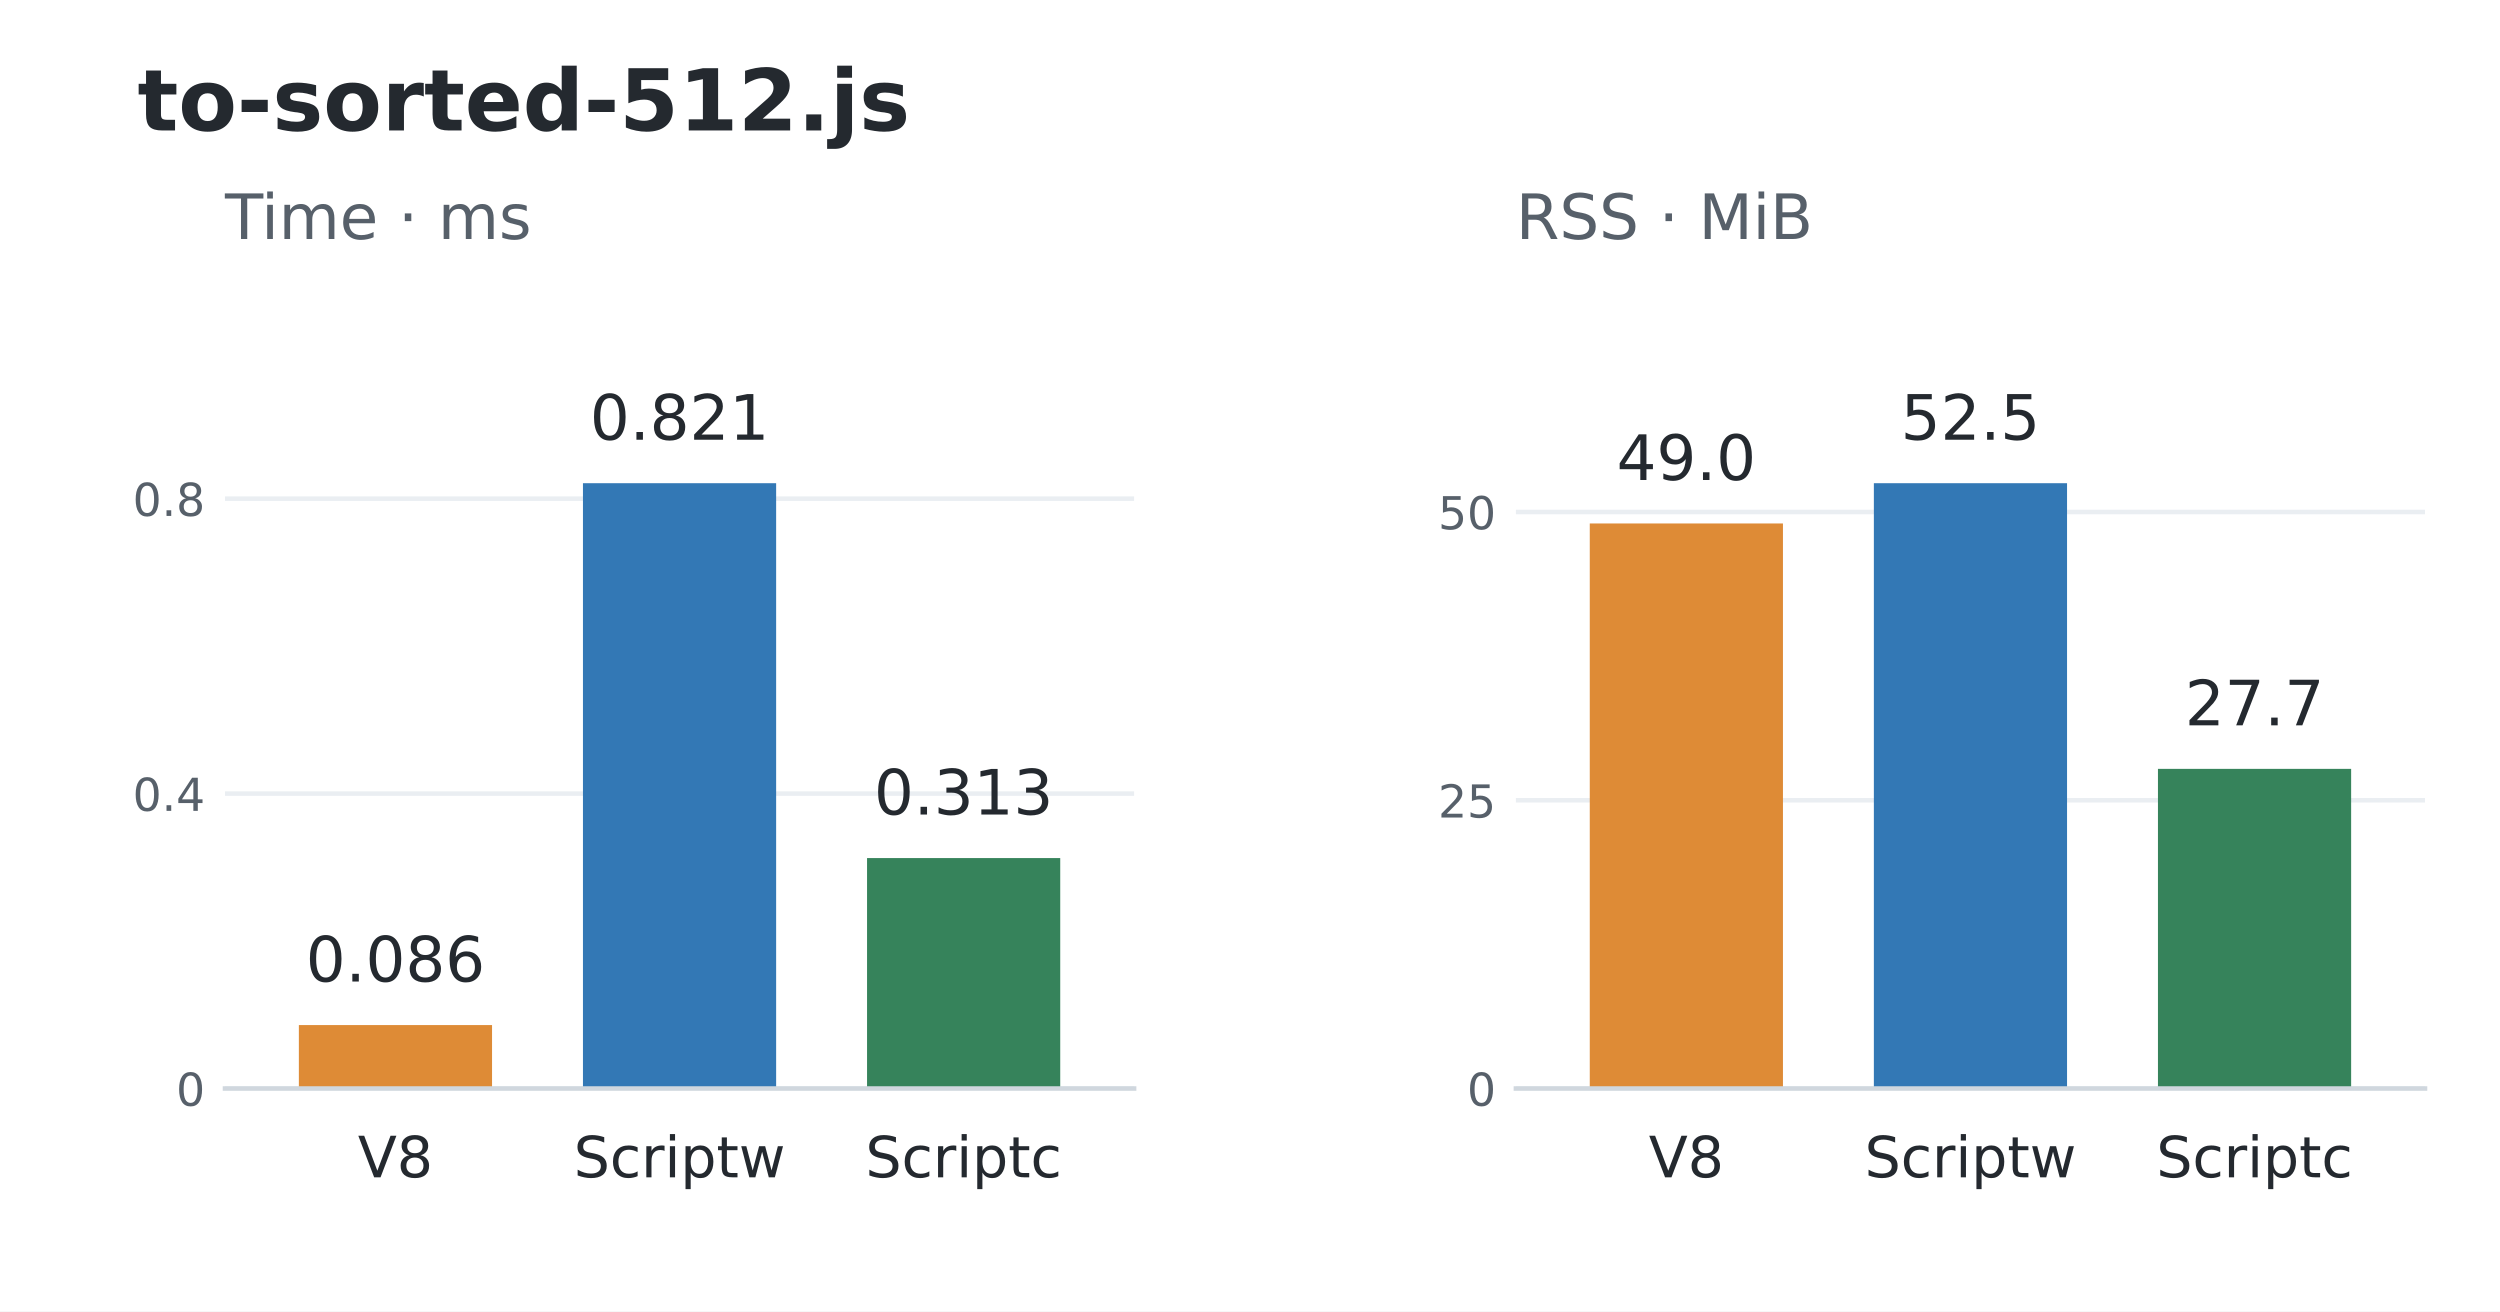
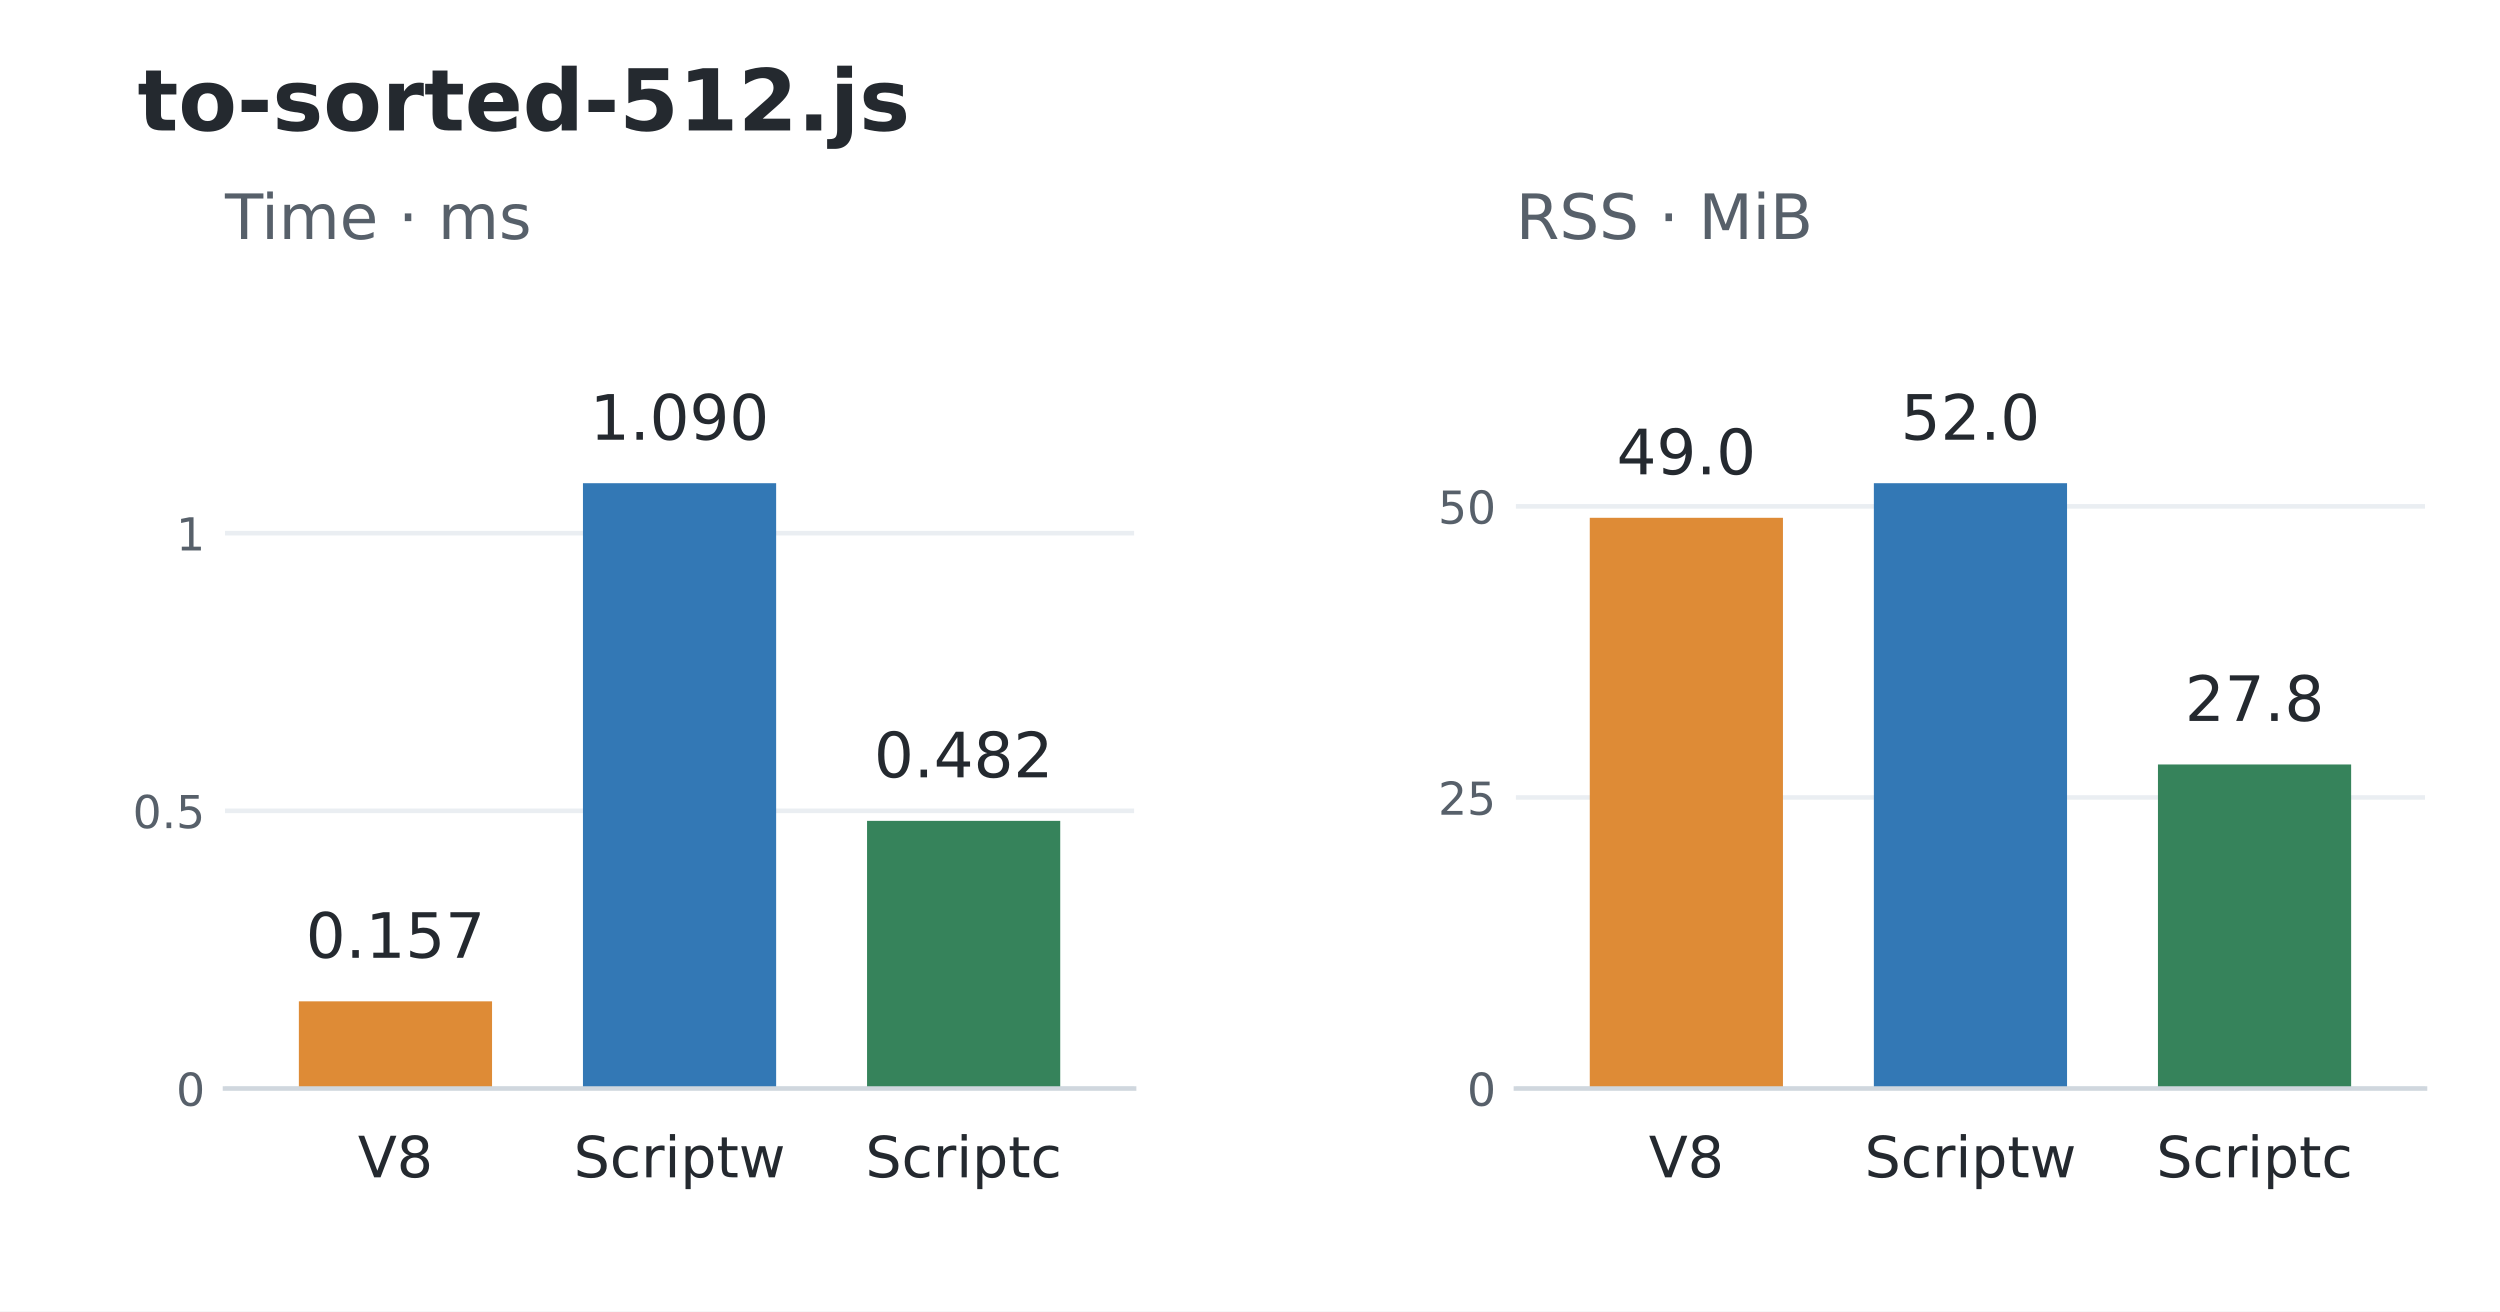
<svg xmlns="http://www.w3.org/2000/svg" width="439.2pt" height="230.4pt" viewBox="0 0 439.2 230.4" version="1.1">
  <defs>
    <style type="text/css">*{stroke-linejoin: round; stroke-linecap: butt}</style>
  </defs>
  <g id="figure_1">
    <g id="patch_1">
      <path d="M 0 230.4 L 439.2 230.4 L 439.2 0 L 0 0 z " style="fill: #ffffff" />
    </g>
    <g id="axes_1">
      <g id="patch_2">
        <path d="M 39.528 191.232 L 199.237 191.232 L 199.237 52.992 L 39.528 52.992 z " style="fill: #ffffff" />
      </g>
      <g id="matplotlib.axis_1">
        <g id="xtick_1">
          <g id="line2d_1" />
          <g id="text_1">
            <text style="font-size: 10px; font-family: 'DejaVu Sans'; text-anchor: middle; fill: #24292f" x="69.473" y="206.83" transform="rotate(-0 69.47346 206.8297)">V8</text>
          </g>
        </g>
        <g id="xtick_2">
          <g id="line2d_2" />
          <g id="text_2">
            <text style="font-size: 10px; font-family: 'DejaVu Sans'; text-anchor: middle; fill: #24292f" x="119.383" y="206.83" transform="rotate(-0 119.3825 206.8304)">Scriptw</text>
          </g>
        </g>
        <g id="xtick_3">
          <g id="line2d_3" />
          <g id="text_3">
            <text style="font-size: 10px; font-family: 'DejaVu Sans'; text-anchor: middle; fill: #24292f" x="169.292" y="206.83" transform="rotate(-0 169.2916 206.8304)">Scriptc</text>
          </g>
        </g>
      </g>
      <g id="matplotlib.axis_2">
        <g id="ytick_1">
          <g id="line2d_4">
            <path d="M 39.528 191.232 L 199.237 191.232 " clip-path="url(#p648741f3fb)" style="fill: none; stroke: #eaeef2; stroke-width: 0.8; stroke-linecap: square" />
          </g>
          <g id="line2d_5" />
          <g id="text_4">
            <text style="font-size: 8px; font-family: 'DejaVu Sans'; text-anchor: end; fill: #57606a" x="36.028" y="194.271" transform="rotate(-0 36.028 194.2711)">0</text>
          </g>
        </g>
        <g id="ytick_2">
          <g id="line2d_6">
-             <path d="M 39.528 139.419 L 199.237 139.419 " clip-path="url(#p648741f3fb)" style="fill: none; stroke: #eaeef2; stroke-width: 0.8; stroke-linecap: square" />
+             <path d="M 39.528 142.449 L 199.237 142.449 " clip-path="url(#p648741f3fb)" style="fill: none; stroke: #eaeef2; stroke-width: 0.8; stroke-linecap: square" />
          </g>
          <g id="line2d_7" />
          <g id="text_5">
-             <text style="font-size: 8px; font-family: 'DejaVu Sans'; text-anchor: end; fill: #57606a" x="36.028" y="142.458" transform="rotate(-0 36.028 142.4578)">0.4</text>
+             <text style="font-size: 8px; font-family: 'DejaVu Sans'; text-anchor: end; fill: #57606a" x="36.028" y="145.488" transform="rotate(-0 36.028 145.4884)">0.5</text>
          </g>
        </g>
        <g id="ytick_3">
          <g id="line2d_8">
-             <path d="M 39.528 87.605 L 199.237 87.605 " clip-path="url(#p648741f3fb)" style="fill: none; stroke: #eaeef2; stroke-width: 0.8; stroke-linecap: square" />
+             <path d="M 39.528 93.667 L 199.237 93.667 " clip-path="url(#p648741f3fb)" style="fill: none; stroke: #eaeef2; stroke-width: 0.8; stroke-linecap: square" />
          </g>
          <g id="line2d_9" />
          <g id="text_6">
-             <text style="font-size: 8px; font-family: 'DejaVu Sans'; text-anchor: end; fill: #57606a" x="36.028" y="90.645" transform="rotate(-0 36.028 90.64451)">0.8</text>
+             <text style="font-size: 8px; font-family: 'DejaVu Sans'; text-anchor: end; fill: #57606a" x="36.028" y="96.706" transform="rotate(-0 36.028 96.70568)">1</text>
          </g>
        </g>
      </g>
      <g id="patch_3">
-         <path d="M 52.504 191.232 L 86.443 191.232 L 86.443 180.079 L 52.504 180.079 z " clip-path="url(#p648741f3fb)" style="fill: #de8b36" />
+         <path d="M 52.504 191.232 L 86.443 191.232 L 86.443 175.909 L 52.504 175.909 z " clip-path="url(#p648741f3fb)" style="fill: #de8b36" />
      </g>
      <g id="patch_4">
        <path d="M 102.413 191.232 L 136.352 191.232 L 136.352 84.894 L 102.413 84.894 z " clip-path="url(#p648741f3fb)" style="fill: #3378b5" />
      </g>
      <g id="patch_5">
-         <path d="M 152.323 191.232 L 186.261 191.232 L 186.261 150.743 L 152.323 150.743 z " clip-path="url(#p648741f3fb)" style="fill: #36835b" />
+         <path d="M 152.323 191.232 L 186.261 191.232 L 186.261 144.207 L 152.323 144.207 z " clip-path="url(#p648741f3fb)" style="fill: #36835b" />
      </g>
      <g id="patch_6">
        <path d="M 39.528 191.232 L 199.237 191.232 " style="fill: none; stroke: #d0d7de; stroke-width: 0.8; stroke-linejoin: miter; stroke-linecap: square" />
      </g>
      <g id="text_7">
-         <text style="font-size: 11px; font-family: 'DejaVu Sans'; text-anchor: middle; fill: #24292f" x="69.473" y="172.436" transform="rotate(-0 69.47346 172.4362)">0.086</text>
+         <text style="font-size: 11px; font-family: 'DejaVu Sans'; text-anchor: middle; fill: #24292f" x="69.473" y="168.267" transform="rotate(-0 69.47346 168.2667)">0.157</text>
      </g>
      <g id="text_8">
-         <text style="font-size: 11px; font-family: 'DejaVu Sans'; text-anchor: middle; fill: #24292f" x="119.383" y="77.251" transform="rotate(-0 119.3825 77.25096)">0.821</text>
+         <text style="font-size: 11px; font-family: 'DejaVu Sans'; text-anchor: middle; fill: #24292f" x="119.383" y="77.251" transform="rotate(-0 119.3825 77.25096)">1.090</text>
      </g>
      <g id="text_9">
-         <text style="font-size: 11px; font-family: 'DejaVu Sans'; text-anchor: middle; fill: #24292f" x="169.292" y="143.1" transform="rotate(-0 169.2916 143.1005)">0.313</text>
+         <text style="font-size: 11px; font-family: 'DejaVu Sans'; text-anchor: middle; fill: #24292f" x="169.292" y="136.565" transform="rotate(-0 169.2916 136.5645)">0.482</text>
      </g>
      <g id="text_10">
        <text style="font-size: 11px; font-family: 'DejaVu Sans'; text-anchor: start; fill: #57606a" x="39.528" y="41.992" transform="rotate(-0 39.528 41.992)">Time · ms</text>
      </g>
    </g>
    <g id="axes_2">
      <g id="patch_7">
        <path d="M 266.315 191.232 L 426.024 191.232 L 426.024 52.992 L 266.315 52.992 z " style="fill: #ffffff" />
      </g>
      <g id="matplotlib.axis_3">
        <g id="xtick_4">
          <g id="line2d_10" />
          <g id="text_11">
            <text style="font-size: 10px; font-family: 'DejaVu Sans'; text-anchor: middle; fill: #24292f" x="296.26" y="206.83" transform="rotate(-0 296.2604 206.8297)">V8</text>
          </g>
        </g>
        <g id="xtick_5">
          <g id="line2d_11" />
          <g id="text_12">
            <text style="font-size: 10px; font-family: 'DejaVu Sans'; text-anchor: middle; fill: #24292f" x="346.169" y="206.83" transform="rotate(-0 346.1695 206.8304)">Scriptw</text>
          </g>
        </g>
        <g id="xtick_6">
          <g id="line2d_12" />
          <g id="text_13">
            <text style="font-size: 10px; font-family: 'DejaVu Sans'; text-anchor: middle; fill: #24292f" x="396.079" y="206.83" transform="rotate(-0 396.0785 206.8304)">Scriptc</text>
          </g>
        </g>
      </g>
      <g id="matplotlib.axis_4">
        <g id="ytick_4">
          <g id="line2d_13">
            <path d="M 266.315 191.232 L 426.024 191.232 " clip-path="url(#pf3a1462166)" style="fill: none; stroke: #eaeef2; stroke-width: 0.8; stroke-linecap: square" />
          </g>
          <g id="line2d_14" />
          <g id="text_14">
            <text style="font-size: 8px; font-family: 'DejaVu Sans'; text-anchor: end; fill: #57606a" x="262.815" y="194.271" transform="rotate(-0 262.8149 194.2711)">0</text>
          </g>
        </g>
        <g id="ytick_5">
          <g id="line2d_15">
-             <path d="M 266.315 140.589 L 426.024 140.589 " clip-path="url(#pf3a1462166)" style="fill: none; stroke: #eaeef2; stroke-width: 0.8; stroke-linecap: square" />
+             <path d="M 266.315 140.096 L 426.024 140.096 " clip-path="url(#pf3a1462166)" style="fill: none; stroke: #eaeef2; stroke-width: 0.8; stroke-linecap: square" />
          </g>
          <g id="line2d_16" />
          <g id="text_15">
-             <text style="font-size: 8px; font-family: 'DejaVu Sans'; text-anchor: end; fill: #57606a" x="262.815" y="143.628" transform="rotate(-0 262.8149 143.628)">25</text>
+             <text style="font-size: 8px; font-family: 'DejaVu Sans'; text-anchor: end; fill: #57606a" x="262.815" y="143.135" transform="rotate(-0 262.8149 143.1353)">25</text>
          </g>
        </g>
        <g id="ytick_6">
          <g id="line2d_17">
-             <path d="M 266.315 89.946 L 426.024 89.946 " clip-path="url(#pf3a1462166)" style="fill: none; stroke: #eaeef2; stroke-width: 0.8; stroke-linecap: square" />
+             <path d="M 266.315 88.96 L 426.024 88.96 " clip-path="url(#pf3a1462166)" style="fill: none; stroke: #eaeef2; stroke-width: 0.8; stroke-linecap: square" />
          </g>
          <g id="line2d_18" />
          <g id="text_16">
-             <text style="font-size: 8px; font-family: 'DejaVu Sans'; text-anchor: end; fill: #57606a" x="262.815" y="92.985" transform="rotate(-0 262.8149 92.98503)">50</text>
+             <text style="font-size: 8px; font-family: 'DejaVu Sans'; text-anchor: end; fill: #57606a" x="262.815" y="91.999" transform="rotate(-0 262.8149 91.99949)">50</text>
          </g>
        </g>
      </g>
      <g id="patch_8">
-         <path d="M 279.291 191.232 L 313.229 191.232 L 313.229 91.968 L 279.291 91.968 z " clip-path="url(#pf3a1462166)" style="fill: #de8b36" />
+         <path d="M 279.291 191.232 L 313.229 191.232 L 313.229 90.97 L 279.291 90.97 z " clip-path="url(#pf3a1462166)" style="fill: #de8b36" />
      </g>
      <g id="patch_9">
        <path d="M 329.2 191.232 L 363.139 191.232 L 363.139 84.894 L 329.2 84.894 z " clip-path="url(#pf3a1462166)" style="fill: #3378b5" />
      </g>
      <g id="patch_10">
-         <path d="M 379.109 191.232 L 413.048 191.232 L 413.048 135.074 L 379.109 135.074 z " clip-path="url(#pf3a1462166)" style="fill: #36835b" />
+         <path d="M 379.109 191.232 L 413.048 191.232 L 413.048 134.296 L 379.109 134.296 z " clip-path="url(#pf3a1462166)" style="fill: #36835b" />
      </g>
      <g id="patch_11">
        <path d="M 266.315 191.232 L 426.024 191.232 " style="fill: none; stroke: #d0d7de; stroke-width: 0.8; stroke-linejoin: miter; stroke-linecap: square" />
      </g>
      <g id="text_17">
-         <text style="font-size: 11px; font-family: 'DejaVu Sans'; text-anchor: middle; fill: #24292f" x="296.26" y="84.325" transform="rotate(-0 296.2604 84.32516)">49.0</text>
+         <text style="font-size: 11px; font-family: 'DejaVu Sans'; text-anchor: middle; fill: #24292f" x="296.26" y="83.327" transform="rotate(-0 296.2604 83.32733)">49.0</text>
      </g>
      <g id="text_18">
-         <text style="font-size: 11px; font-family: 'DejaVu Sans'; text-anchor: middle; fill: #24292f" x="346.169" y="77.251" transform="rotate(-0 346.1695 77.25096)">52.5</text>
+         <text style="font-size: 11px; font-family: 'DejaVu Sans'; text-anchor: middle; fill: #24292f" x="346.169" y="77.251" transform="rotate(-0 346.1695 77.25096)">52.0</text>
      </g>
      <g id="text_19">
-         <text style="font-size: 11px; font-family: 'DejaVu Sans'; text-anchor: middle; fill: #24292f" x="396.079" y="127.431" transform="rotate(-0 396.0785 127.4311)">27.7</text>
+         <text style="font-size: 11px; font-family: 'DejaVu Sans'; text-anchor: middle; fill: #24292f" x="396.079" y="126.653" transform="rotate(-0 396.0785 126.6529)">27.8</text>
      </g>
      <g id="text_20">
        <text style="font-size: 11px; font-family: 'DejaVu Sans'; text-anchor: start; fill: #57606a" x="266.315" y="41.992" transform="rotate(-0 266.3149 41.992)">RSS · MiB</text>
      </g>
    </g>
    <g id="text_21">
      <text style="font-weight: 700; font-size: 15px; font-family: 'DejaVu Sans'; text-anchor: start; fill: #24292f" x="24.156" y="22.918" transform="rotate(-0 24.156 22.91766)">to-sorted-512.js</text>
    </g>
  </g>
  <defs>
    <clipPath id="p648741f3fb">
      <rect x="39.528" y="52.992" width="159.709" height="138.24" />
    </clipPath>
    <clipPath id="pf3a1462166">
      <rect x="266.315" y="52.992" width="159.709" height="138.24" />
    </clipPath>
  </defs>
</svg>
